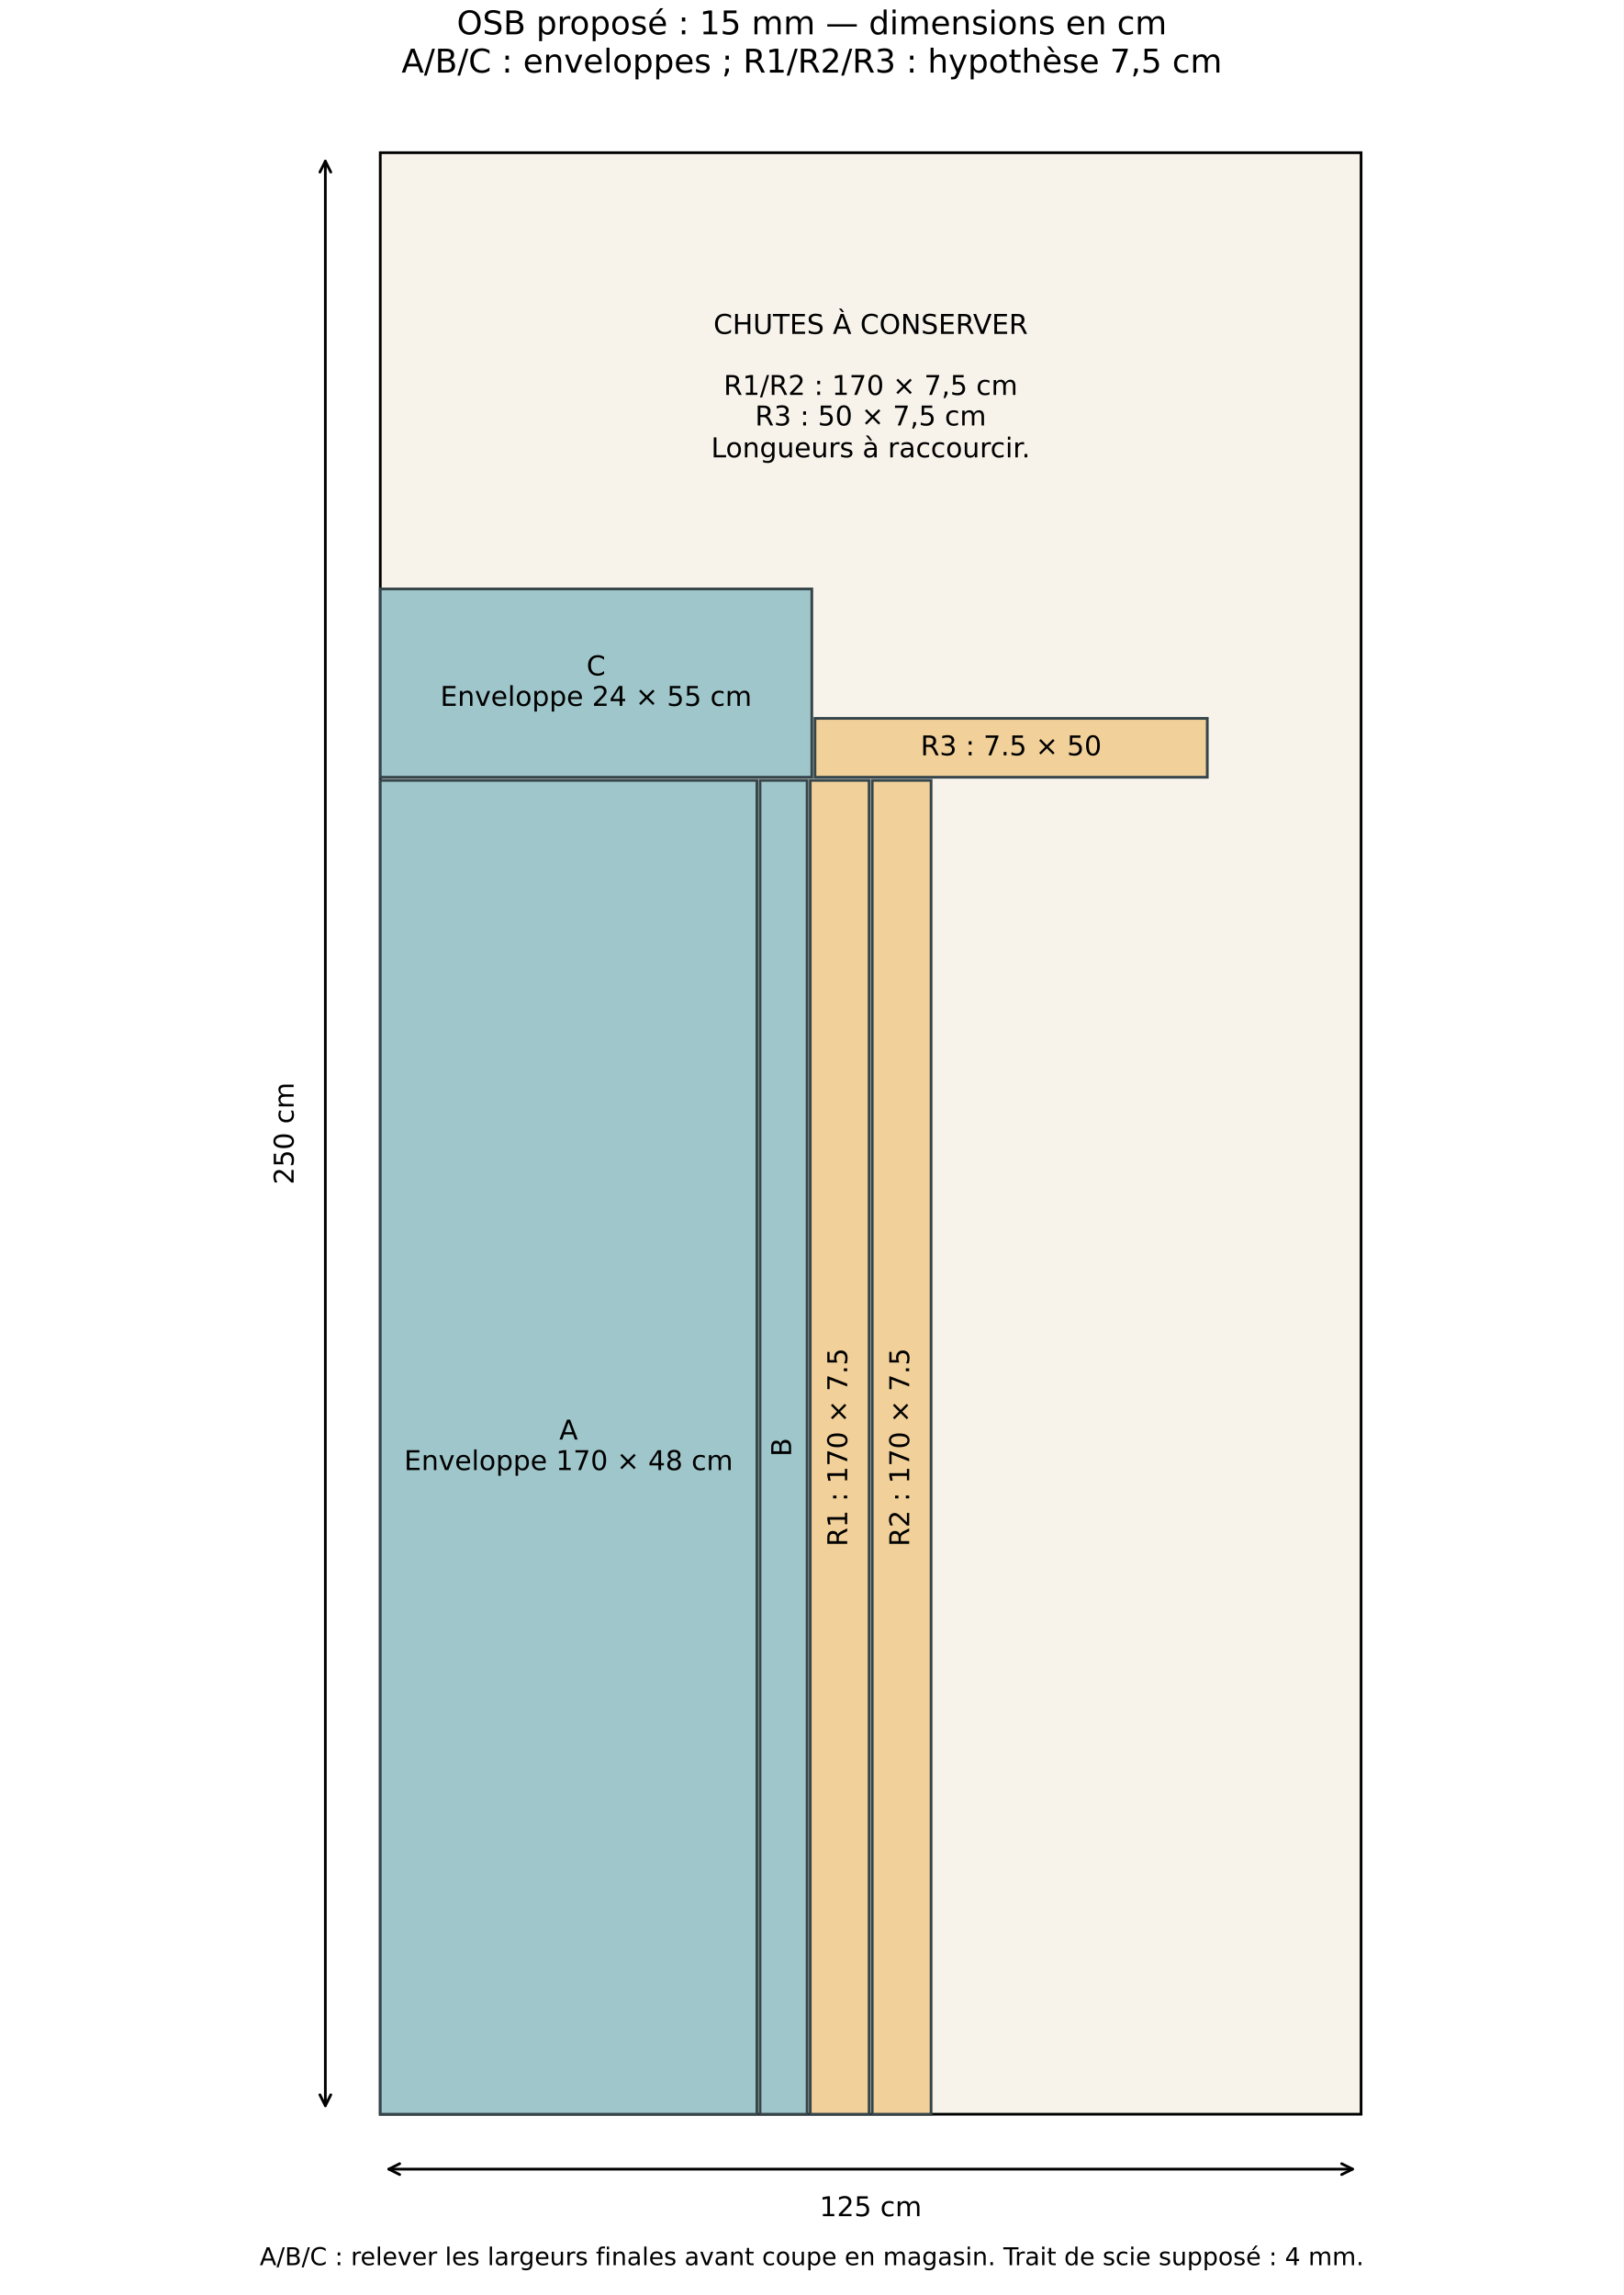
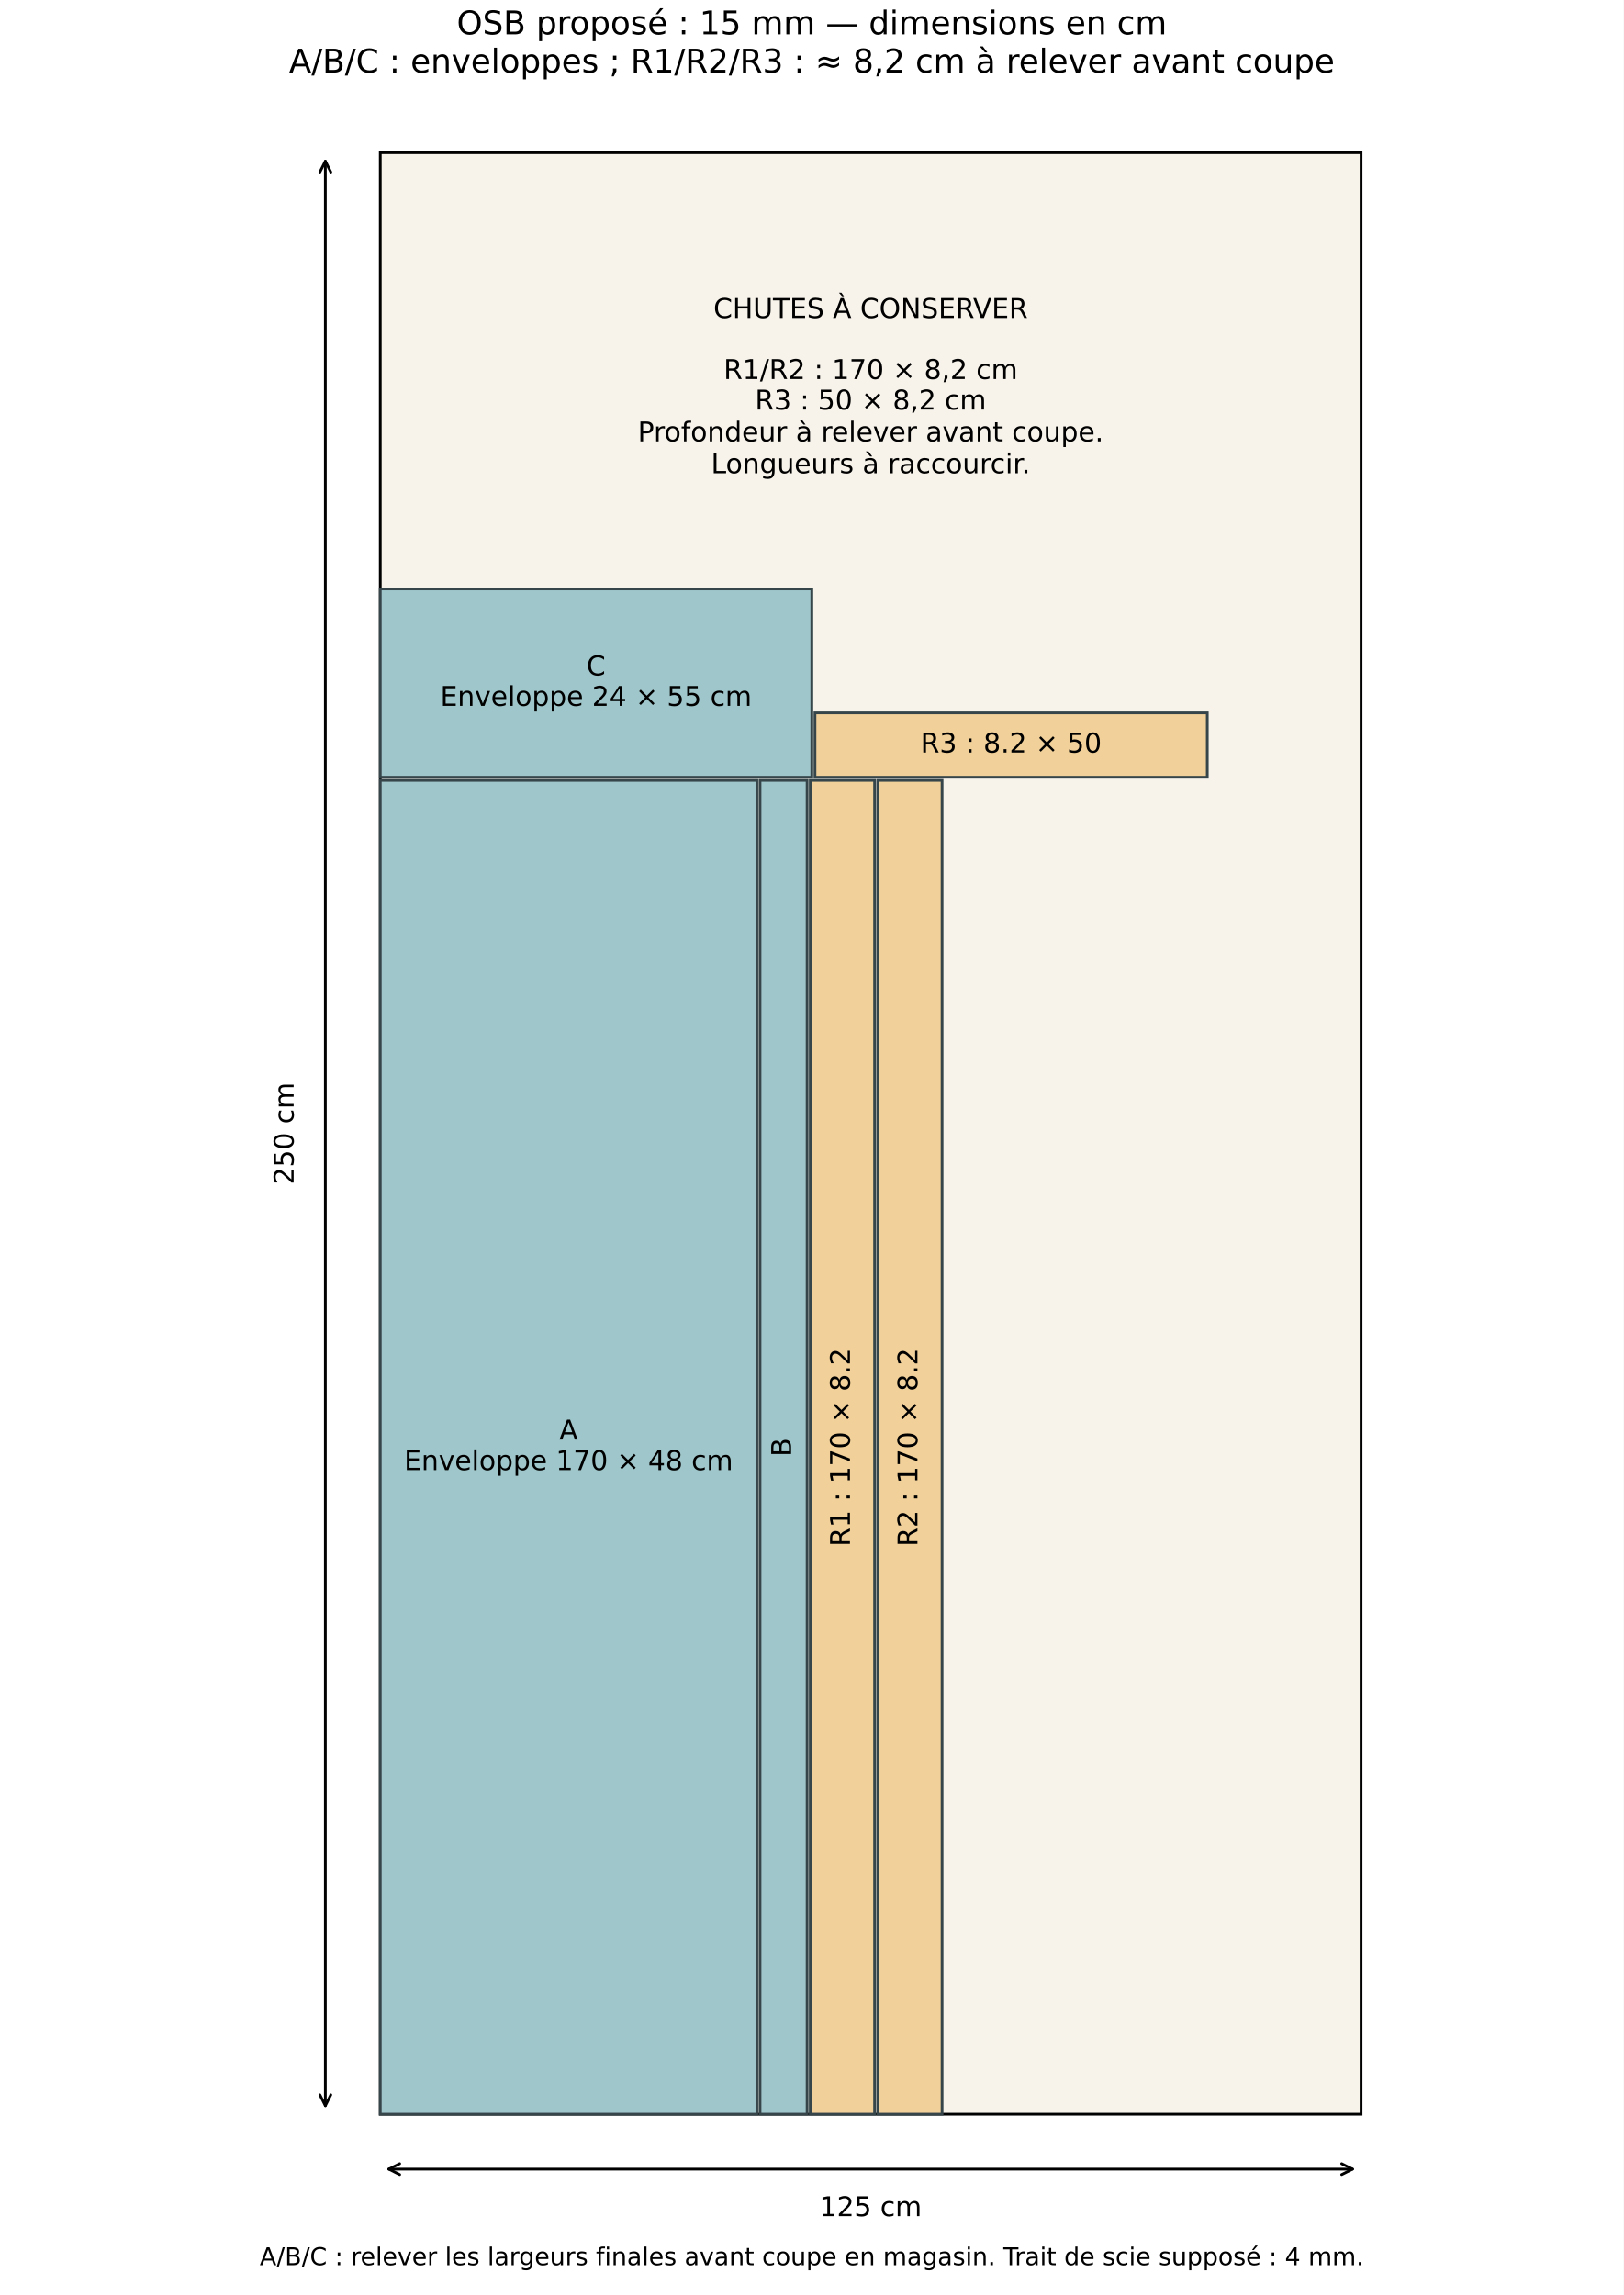
<svg xmlns="http://www.w3.org/2000/svg" width="595.44pt" height="841.68pt" viewBox="0 0 595.44 841.68" version="1.1">
  <defs>
    <style type="text/css">*{stroke-linejoin: round; stroke-linecap: butt}</style>
  </defs>
  <g id="figure_1">
    <g id="patch_1">
      <path d="M 0 841.68 L 595.44 841.68 L 595.44 0 L 0 0 z " style="fill: #ffffff" />
    </g>
    <g id="axes_1">
      <g id="patch_2">
-         <path d="M 139.457 775.375 L 499.145 775.375 L 499.145 55.999 L 139.457 55.999 z " clip-path="url(#p49fc246189)" style="fill: #f7f3eb; stroke: #000000; stroke-linejoin: miter" />
+         <path d="M 139.457 775.375 L 499.145 775.375 L 499.145 55.999 L 139.457 55.999 z " clip-path="url(#p3e943747ec)" style="fill: #f7f3eb; stroke: #000000; stroke-linejoin: miter" />
      </g>
      <g id="patch_3">
-         <path d="M 139.457 775.375 L 277.577 775.375 L 277.577 286.199 L 139.457 286.199 z " clip-path="url(#p49fc246189)" style="fill: #9fc6ca; stroke: #35454a; stroke-linejoin: miter" />
+         <path d="M 139.457 775.375 L 277.577 775.375 L 277.577 286.199 L 139.457 286.199 z " clip-path="url(#p3e943747ec)" style="fill: #9fc6ca; stroke: #35454a; stroke-linejoin: miter" />
      </g>
      <g id="patch_4">
-         <path d="M 278.728 775.375 L 295.993 775.375 L 295.993 286.199 L 278.728 286.199 z " clip-path="url(#p49fc246189)" style="fill: #9fc6ca; stroke: #35454a; stroke-linejoin: miter" />
+         <path d="M 278.728 775.375 L 295.993 775.375 L 295.993 286.199 L 278.728 286.199 z " clip-path="url(#p3e943747ec)" style="fill: #9fc6ca; stroke: #35454a; stroke-linejoin: miter" />
      </g>
      <g id="patch_5">
-         <path d="M 297.144 775.375 L 318.726 775.375 L 318.726 286.199 L 297.144 286.199 z " clip-path="url(#p49fc246189)" style="fill: #f1d099; stroke: #35454a; stroke-linejoin: miter" />
+         <path d="M 297.144 775.375 L 320.74 775.375 L 320.74 286.199 L 297.144 286.199 z " clip-path="url(#p3e943747ec)" style="fill: #f1d099; stroke: #35454a; stroke-linejoin: miter" />
      </g>
      <g id="patch_6">
-         <path d="M 319.877 775.375 L 341.458 775.375 L 341.458 286.199 L 319.877 286.199 z " clip-path="url(#p49fc246189)" style="fill: #f1d099; stroke: #35454a; stroke-linejoin: miter" />
+         <path d="M 321.891 775.375 L 345.487 775.375 L 345.487 286.199 L 321.891 286.199 z " clip-path="url(#p3e943747ec)" style="fill: #f1d099; stroke: #35454a; stroke-linejoin: miter" />
      </g>
      <g id="patch_7">
-         <path d="M 139.457 285.048 L 297.72 285.048 L 297.72 215.988 L 139.457 215.988 z " clip-path="url(#p49fc246189)" style="fill: #9fc6ca; stroke: #35454a; stroke-linejoin: miter" />
+         <path d="M 139.457 285.048 L 297.72 285.048 L 297.72 215.988 L 139.457 215.988 z " clip-path="url(#p3e943747ec)" style="fill: #9fc6ca; stroke: #35454a; stroke-linejoin: miter" />
      </g>
      <g id="patch_8">
-         <path d="M 298.871 285.048 L 442.746 285.048 L 442.746 263.467 L 298.871 263.467 z " clip-path="url(#p49fc246189)" style="fill: #f1d099; stroke: #35454a; stroke-linejoin: miter" />
+         <path d="M 298.871 285.048 L 442.746 285.048 L 442.746 261.453 L 298.871 261.453 z " clip-path="url(#p3e943747ec)" style="fill: #f1d099; stroke: #35454a; stroke-linejoin: miter" />
      </g>
      <g id="text_1">
        <text style="font: 10px 'DejaVu Sans', 'Bitstream Vera Sans', 'Computer Modern Sans Serif', 'Lucida Grande', 'Verdana', 'Geneva', 'Lucid', 'Arial', 'Helvetica', 'Avant Garde', sans-serif" transform="translate(205.0971 527.9475)">A</text>
        <text style="font: 10px 'DejaVu Sans', 'Bitstream Vera Sans', 'Computer Modern Sans Serif', 'Lucida Grande', 'Verdana', 'Geneva', 'Lucid', 'Arial', 'Helvetica', 'Avant Garde', sans-serif" transform="translate(148.2081 539.1453)">Enveloppe 170 × 48 cm</text>
      </g>
      <g id="text_2">
        <text style="font: 10px 'DejaVu Sans', 'Bitstream Vera Sans', 'Computer Modern Sans Serif', 'Lucida Grande', 'Verdana', 'Geneva', 'Lucid', 'Arial', 'Helvetica', 'Avant Garde', sans-serif" transform="translate(290.1204 534.2175) rotate(-90)">B</text>
      </g>
      <g id="text_3">
-         <text style="font: 10px 'DejaVu Sans', 'Bitstream Vera Sans', 'Computer Modern Sans Serif', 'Lucida Grande', 'Verdana', 'Geneva', 'Lucid', 'Arial', 'Helvetica', 'Avant Garde', sans-serif" transform="translate(310.6945 567.1683) rotate(-90)">R1 : 170 × 7.5</text>
+         <text style="font: 10px 'DejaVu Sans', 'Bitstream Vera Sans', 'Computer Modern Sans Serif', 'Lucida Grande', 'Verdana', 'Geneva', 'Lucid', 'Arial', 'Helvetica', 'Avant Garde', sans-serif" transform="translate(311.7016 567.1683) rotate(-90)">R1 : 170 × 8.2</text>
      </g>
      <g id="text_4">
-         <text style="font: 10px 'DejaVu Sans', 'Bitstream Vera Sans', 'Computer Modern Sans Serif', 'Lucida Grande', 'Verdana', 'Geneva', 'Lucid', 'Arial', 'Helvetica', 'Avant Garde', sans-serif" transform="translate(333.4268 567.1683) rotate(-90)">R2 : 170 × 7.5</text>
+         <text style="font: 10px 'DejaVu Sans', 'Bitstream Vera Sans', 'Computer Modern Sans Serif', 'Lucida Grande', 'Verdana', 'Geneva', 'Lucid', 'Arial', 'Helvetica', 'Avant Garde', sans-serif" transform="translate(336.4481 567.1683) rotate(-90)">R2 : 170 × 8.2</text>
      </g>
      <g id="text_5">
        <text style="font: 10px 'DejaVu Sans', 'Bitstream Vera Sans', 'Computer Modern Sans Serif', 'Lucida Grande', 'Verdana', 'Geneva', 'Lucid', 'Arial', 'Helvetica', 'Avant Garde', sans-serif" transform="translate(215.0973 247.6788)">C</text>
        <text style="font: 10px 'DejaVu Sans', 'Bitstream Vera Sans', 'Computer Modern Sans Serif', 'Lucida Grande', 'Verdana', 'Geneva', 'Lucid', 'Arial', 'Helvetica', 'Avant Garde', sans-serif" transform="translate(161.4606 258.8767)">Enveloppe 24 × 55 cm</text>
      </g>
      <g id="text_6">
-         <text style="font: 10px 'DejaVu Sans', 'Bitstream Vera Sans', 'Computer Modern Sans Serif', 'Lucida Grande', 'Verdana', 'Geneva', 'Lucid', 'Arial', 'Helvetica', 'Avant Garde', sans-serif; text-anchor: middle" x="370.809" y="277.017" transform="rotate(-0 370.8085 277.0171)">R3 : 7.5 × 50</text>
+         <text style="font: 10px 'DejaVu Sans', 'Bitstream Vera Sans', 'Computer Modern Sans Serif', 'Lucida Grande', 'Verdana', 'Geneva', 'Lucid', 'Arial', 'Helvetica', 'Avant Garde', sans-serif; text-anchor: middle" x="370.809" y="276.01" transform="rotate(-0 370.8085 276.01)">R3 : 8.2 × 50</text>
      </g>
      <g id="text_7">
-         <text style="font: 10px 'DejaVu Sans', 'Bitstream Vera Sans', 'Computer Modern Sans Serif', 'Lucida Grande', 'Verdana', 'Geneva', 'Lucid', 'Arial', 'Helvetica', 'Avant Garde', sans-serif" transform="translate(261.6497 122.4481)">CHUTES À CONSERVER</text>
-         <text style="font: 10px 'DejaVu Sans', 'Bitstream Vera Sans', 'Computer Modern Sans Serif', 'Lucida Grande', 'Verdana', 'Geneva', 'Lucid', 'Arial', 'Helvetica', 'Avant Garde', sans-serif" transform="translate(319.3013 133.6459)" />
-         <text style="font: 10px 'DejaVu Sans', 'Bitstream Vera Sans', 'Computer Modern Sans Serif', 'Lucida Grande', 'Verdana', 'Geneva', 'Lucid', 'Arial', 'Helvetica', 'Avant Garde', sans-serif" transform="translate(265.3716 144.8437)">R1/R2 : 170 × 7,5 cm</text>
-         <text style="font: 10px 'DejaVu Sans', 'Bitstream Vera Sans', 'Computer Modern Sans Serif', 'Lucida Grande', 'Verdana', 'Geneva', 'Lucid', 'Arial', 'Helvetica', 'Avant Garde', sans-serif" transform="translate(276.8927 156.0415)">R3 : 50 × 7,5 cm</text>
-         <text style="font: 10px 'DejaVu Sans', 'Bitstream Vera Sans', 'Computer Modern Sans Serif', 'Lucida Grande', 'Verdana', 'Geneva', 'Lucid', 'Arial', 'Helvetica', 'Avant Garde', sans-serif" transform="translate(260.7685 167.7193)">Longueurs à raccourcir.</text>
+         <text style="font: 10px 'DejaVu Sans', 'Bitstream Vera Sans', 'Computer Modern Sans Serif', 'Lucida Grande', 'Verdana', 'Geneva', 'Lucid', 'Arial', 'Helvetica', 'Avant Garde', sans-serif" transform="translate(261.6497 116.6091)">CHUTES À CONSERVER</text>
+         <text style="font: 10px 'DejaVu Sans', 'Bitstream Vera Sans', 'Computer Modern Sans Serif', 'Lucida Grande', 'Verdana', 'Geneva', 'Lucid', 'Arial', 'Helvetica', 'Avant Garde', sans-serif" transform="translate(319.3013 127.807)" />
+         <text style="font: 10px 'DejaVu Sans', 'Bitstream Vera Sans', 'Computer Modern Sans Serif', 'Lucida Grande', 'Verdana', 'Geneva', 'Lucid', 'Arial', 'Helvetica', 'Avant Garde', sans-serif" transform="translate(265.3716 139.0048)">R1/R2 : 170 × 8,2 cm</text>
+         <text style="font: 10px 'DejaVu Sans', 'Bitstream Vera Sans', 'Computer Modern Sans Serif', 'Lucida Grande', 'Verdana', 'Geneva', 'Lucid', 'Arial', 'Helvetica', 'Avant Garde', sans-serif" transform="translate(276.8927 150.2026)">R3 : 50 × 8,2 cm</text>
+         <text style="font: 10px 'DejaVu Sans', 'Bitstream Vera Sans', 'Computer Modern Sans Serif', 'Lucida Grande', 'Verdana', 'Geneva', 'Lucid', 'Arial', 'Helvetica', 'Avant Garde', sans-serif" transform="translate(233.8778 161.8804)">Profondeur à relever avant coupe.</text>
+         <text style="font: 10px 'DejaVu Sans', 'Bitstream Vera Sans', 'Computer Modern Sans Serif', 'Lucida Grande', 'Verdana', 'Geneva', 'Lucid', 'Arial', 'Helvetica', 'Avant Garde', sans-serif" transform="translate(260.7685 173.5582)">Longueurs à raccourcir.</text>
      </g>
      <g id="patch_9">
        <path d="M 496.027 795.517 Q 319.301 795.517 142.576 795.517 " style="fill: none; stroke: #000000; stroke-linecap: round" />
        <path d="M 492.027 793.517 L 496.027 795.517 L 492.027 797.517 " style="fill: none; stroke: #000000; stroke-linecap: round" />
        <path d="M 146.576 797.517 L 142.576 795.517 L 146.576 793.517 " style="fill: none; stroke: #000000; stroke-linecap: round" />
      </g>
      <g id="text_8">
        <text style="font: 10px 'DejaVu Sans', 'Bitstream Vera Sans', 'Computer Modern Sans Serif', 'Lucida Grande', 'Verdana', 'Geneva', 'Lucid', 'Arial', 'Helvetica', 'Avant Garde', sans-serif; text-anchor: middle" x="319.301" y="812.782" transform="rotate(-0 319.3013 812.7822)">125 cm</text>
      </g>
      <g id="patch_10">
        <path d="M 119.315 59.118 Q 119.315 415.687 119.315 772.256 " style="fill: none; stroke: #000000; stroke-linecap: round" />
        <path d="M 117.315 63.118 L 119.315 59.118 L 121.315 63.118 " style="fill: none; stroke: #000000; stroke-linecap: round" />
        <path d="M 121.315 768.256 L 119.315 772.256 L 117.315 768.256 " style="fill: none; stroke: #000000; stroke-linecap: round" />
      </g>
      <g id="text_9">
        <text style="font: 10px 'DejaVu Sans', 'Bitstream Vera Sans', 'Computer Modern Sans Serif', 'Lucida Grande', 'Verdana', 'Geneva', 'Lucid', 'Arial', 'Helvetica', 'Avant Garde', sans-serif" transform="translate(107.6867 434.4393) rotate(-90)">250 cm</text>
      </g>
      <g id="text_10">
        <text style="font: 12px 'DejaVu Sans', 'Bitstream Vera Sans', 'Computer Modern Sans Serif', 'Lucida Grande', 'Verdana', 'Geneva', 'Lucid', 'Arial', 'Helvetica', 'Avant Garde', sans-serif" transform="translate(167.5172 12.59836)">OSB proposé : 15 mm — dimensions en cm</text>
-         <text style="font: 12px 'DejaVu Sans', 'Bitstream Vera Sans', 'Computer Modern Sans Serif', 'Lucida Grande', 'Verdana', 'Geneva', 'Lucid', 'Arial', 'Helvetica', 'Avant Garde', sans-serif" transform="translate(147.2512 26.61174)">A/B/C : enveloppes ; R1/R2/R3 : hypothèse 7,5 cm</text>
+         <text style="font: 12px 'DejaVu Sans', 'Bitstream Vera Sans', 'Computer Modern Sans Serif', 'Lucida Grande', 'Verdana', 'Geneva', 'Lucid', 'Arial', 'Helvetica', 'Avant Garde', sans-serif" transform="translate(105.9919 26.61174)">A/B/C : enveloppes ; R1/R2/R3 : ≈ 8,2 cm à relever avant coupe</text>
      </g>
    </g>
    <g id="text_11">
      <text style="font: 9px 'DejaVu Sans', 'Bitstream Vera Sans', 'Computer Modern Sans Serif', 'Lucida Grande', 'Verdana', 'Geneva', 'Lucid', 'Arial', 'Helvetica', 'Avant Garde', sans-serif; text-anchor: middle" x="297.72" y="830.738" transform="rotate(-0 297.72 830.7382)">A/B/C : relever les largeurs finales avant coupe en magasin. Trait de scie supposé : 4 mm.</text>
    </g>
  </g>
  <defs>
-     <clipPath id="p49fc246189">
+     <clipPath id="p3e943747ec">
      <rect x="81.907" y="41.612" width="431.625" height="797.068" />
    </clipPath>
  </defs>
</svg>
